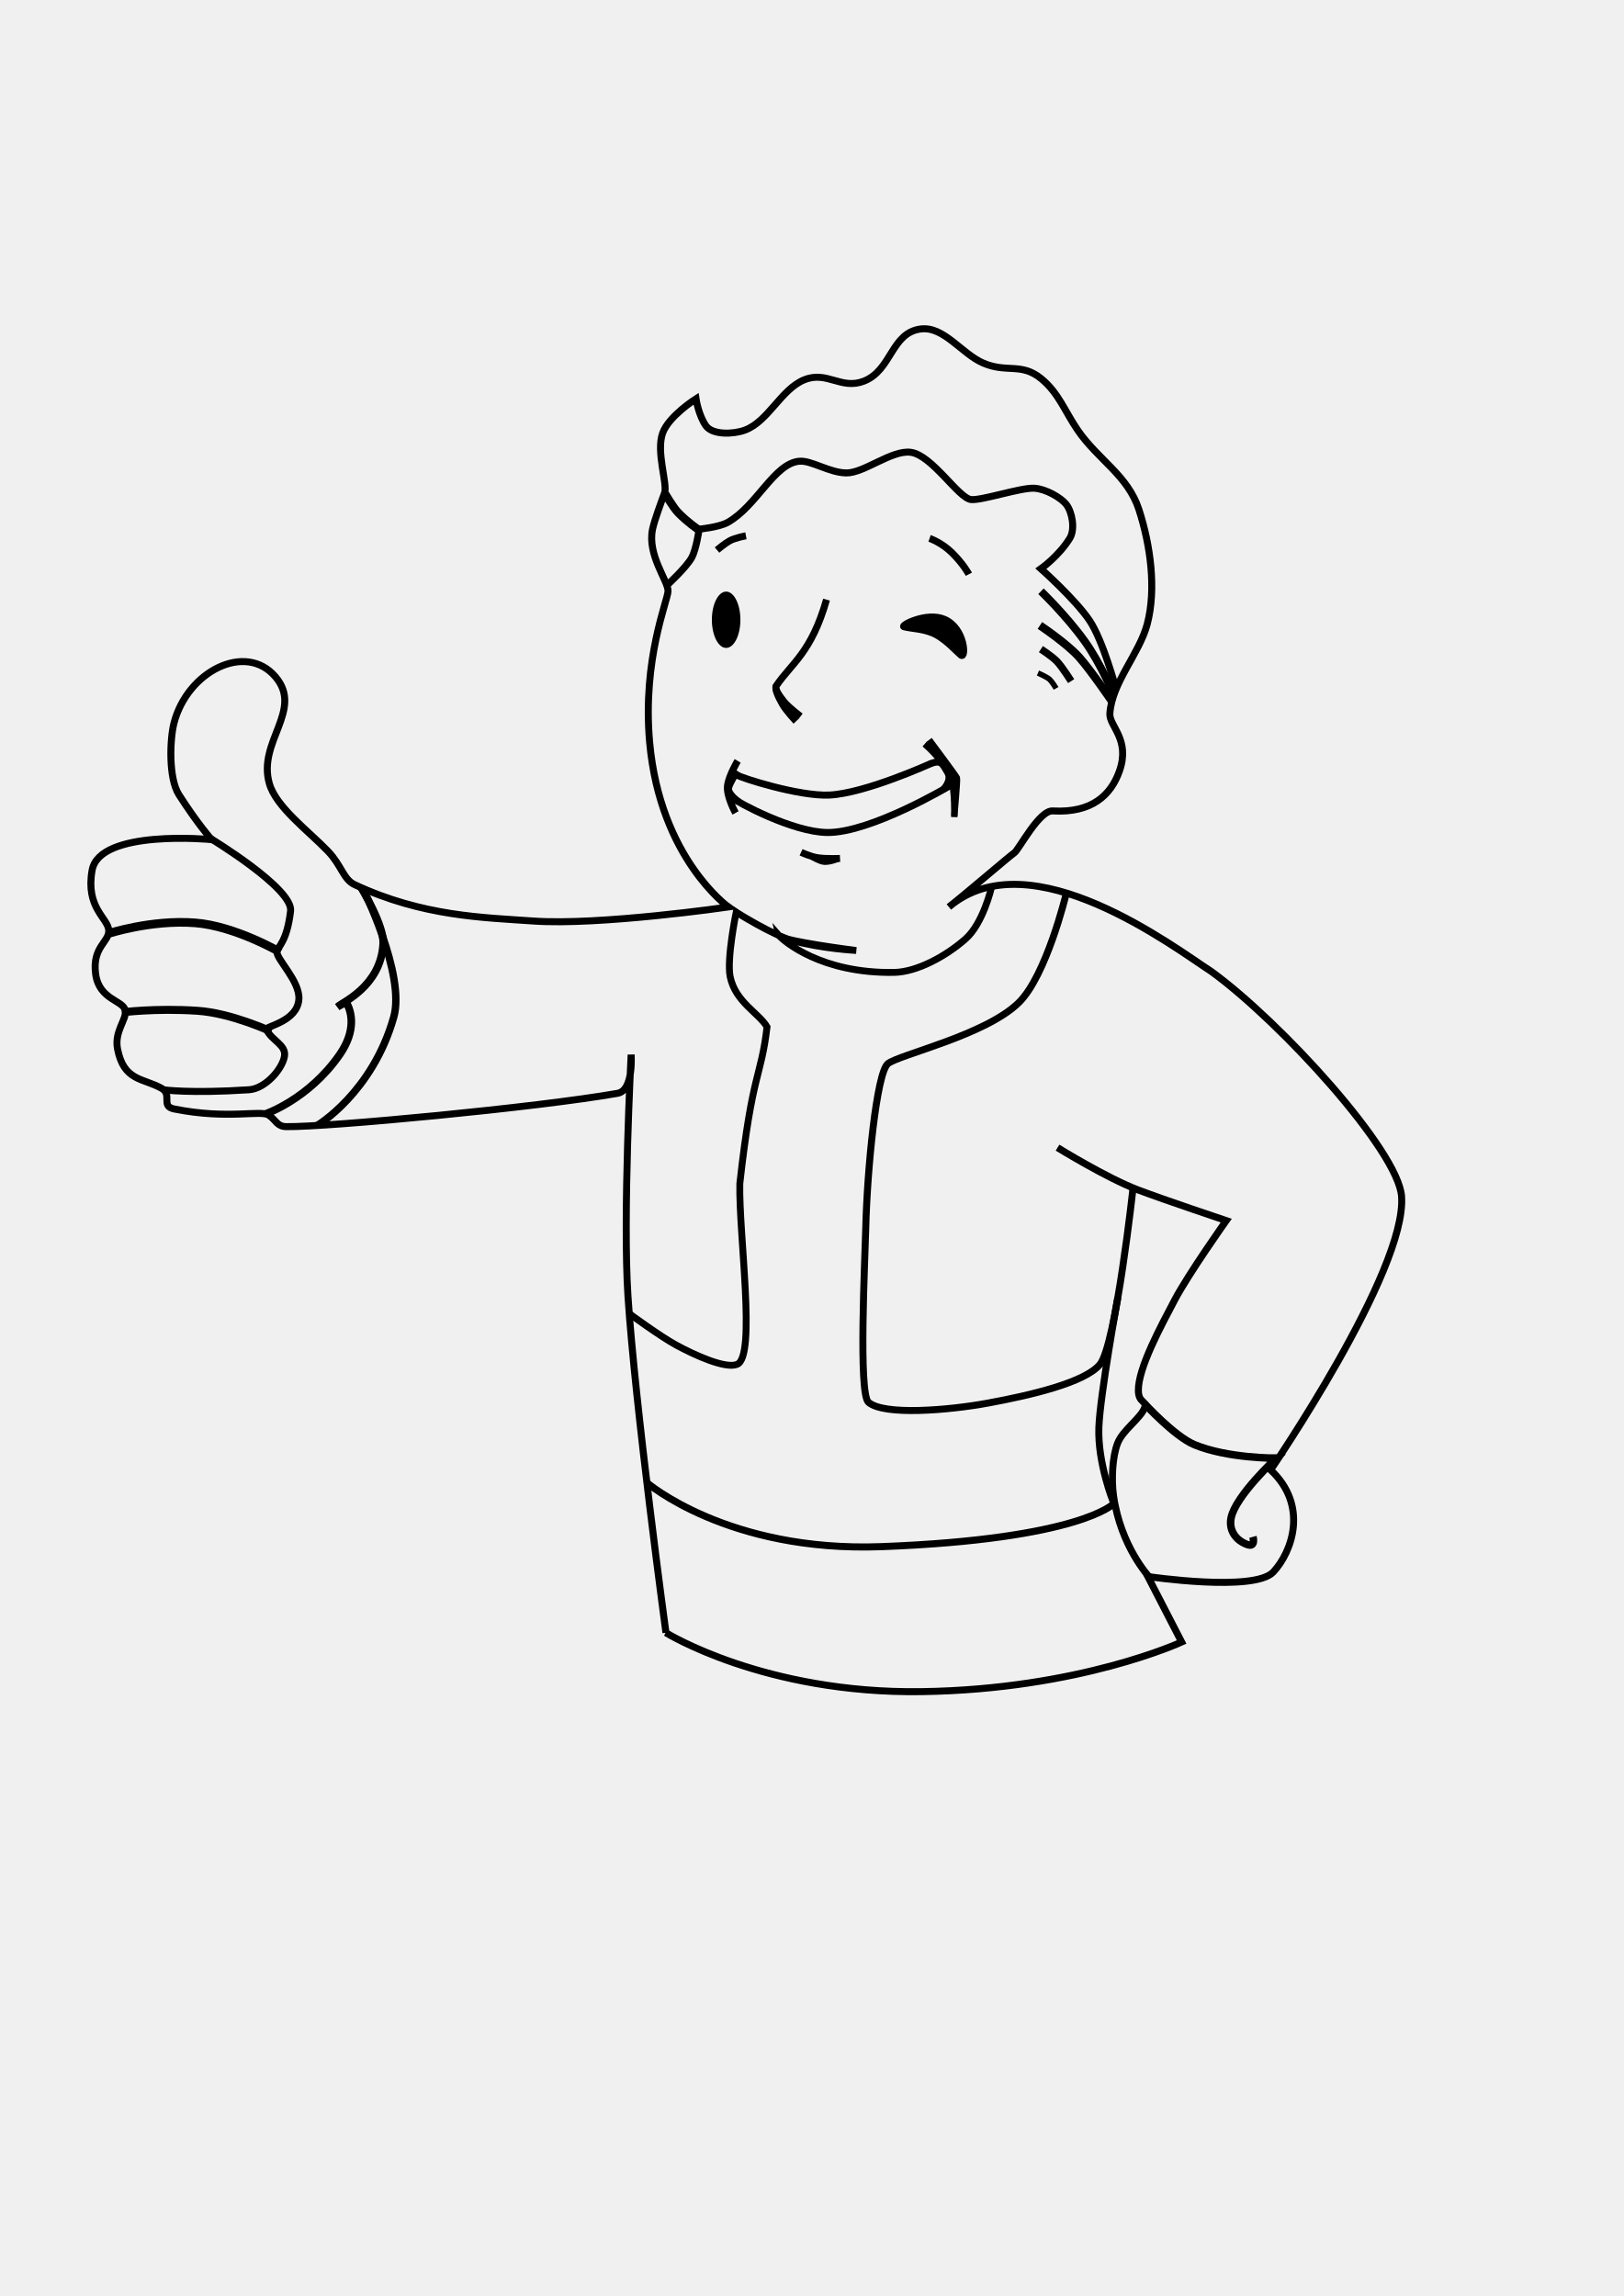
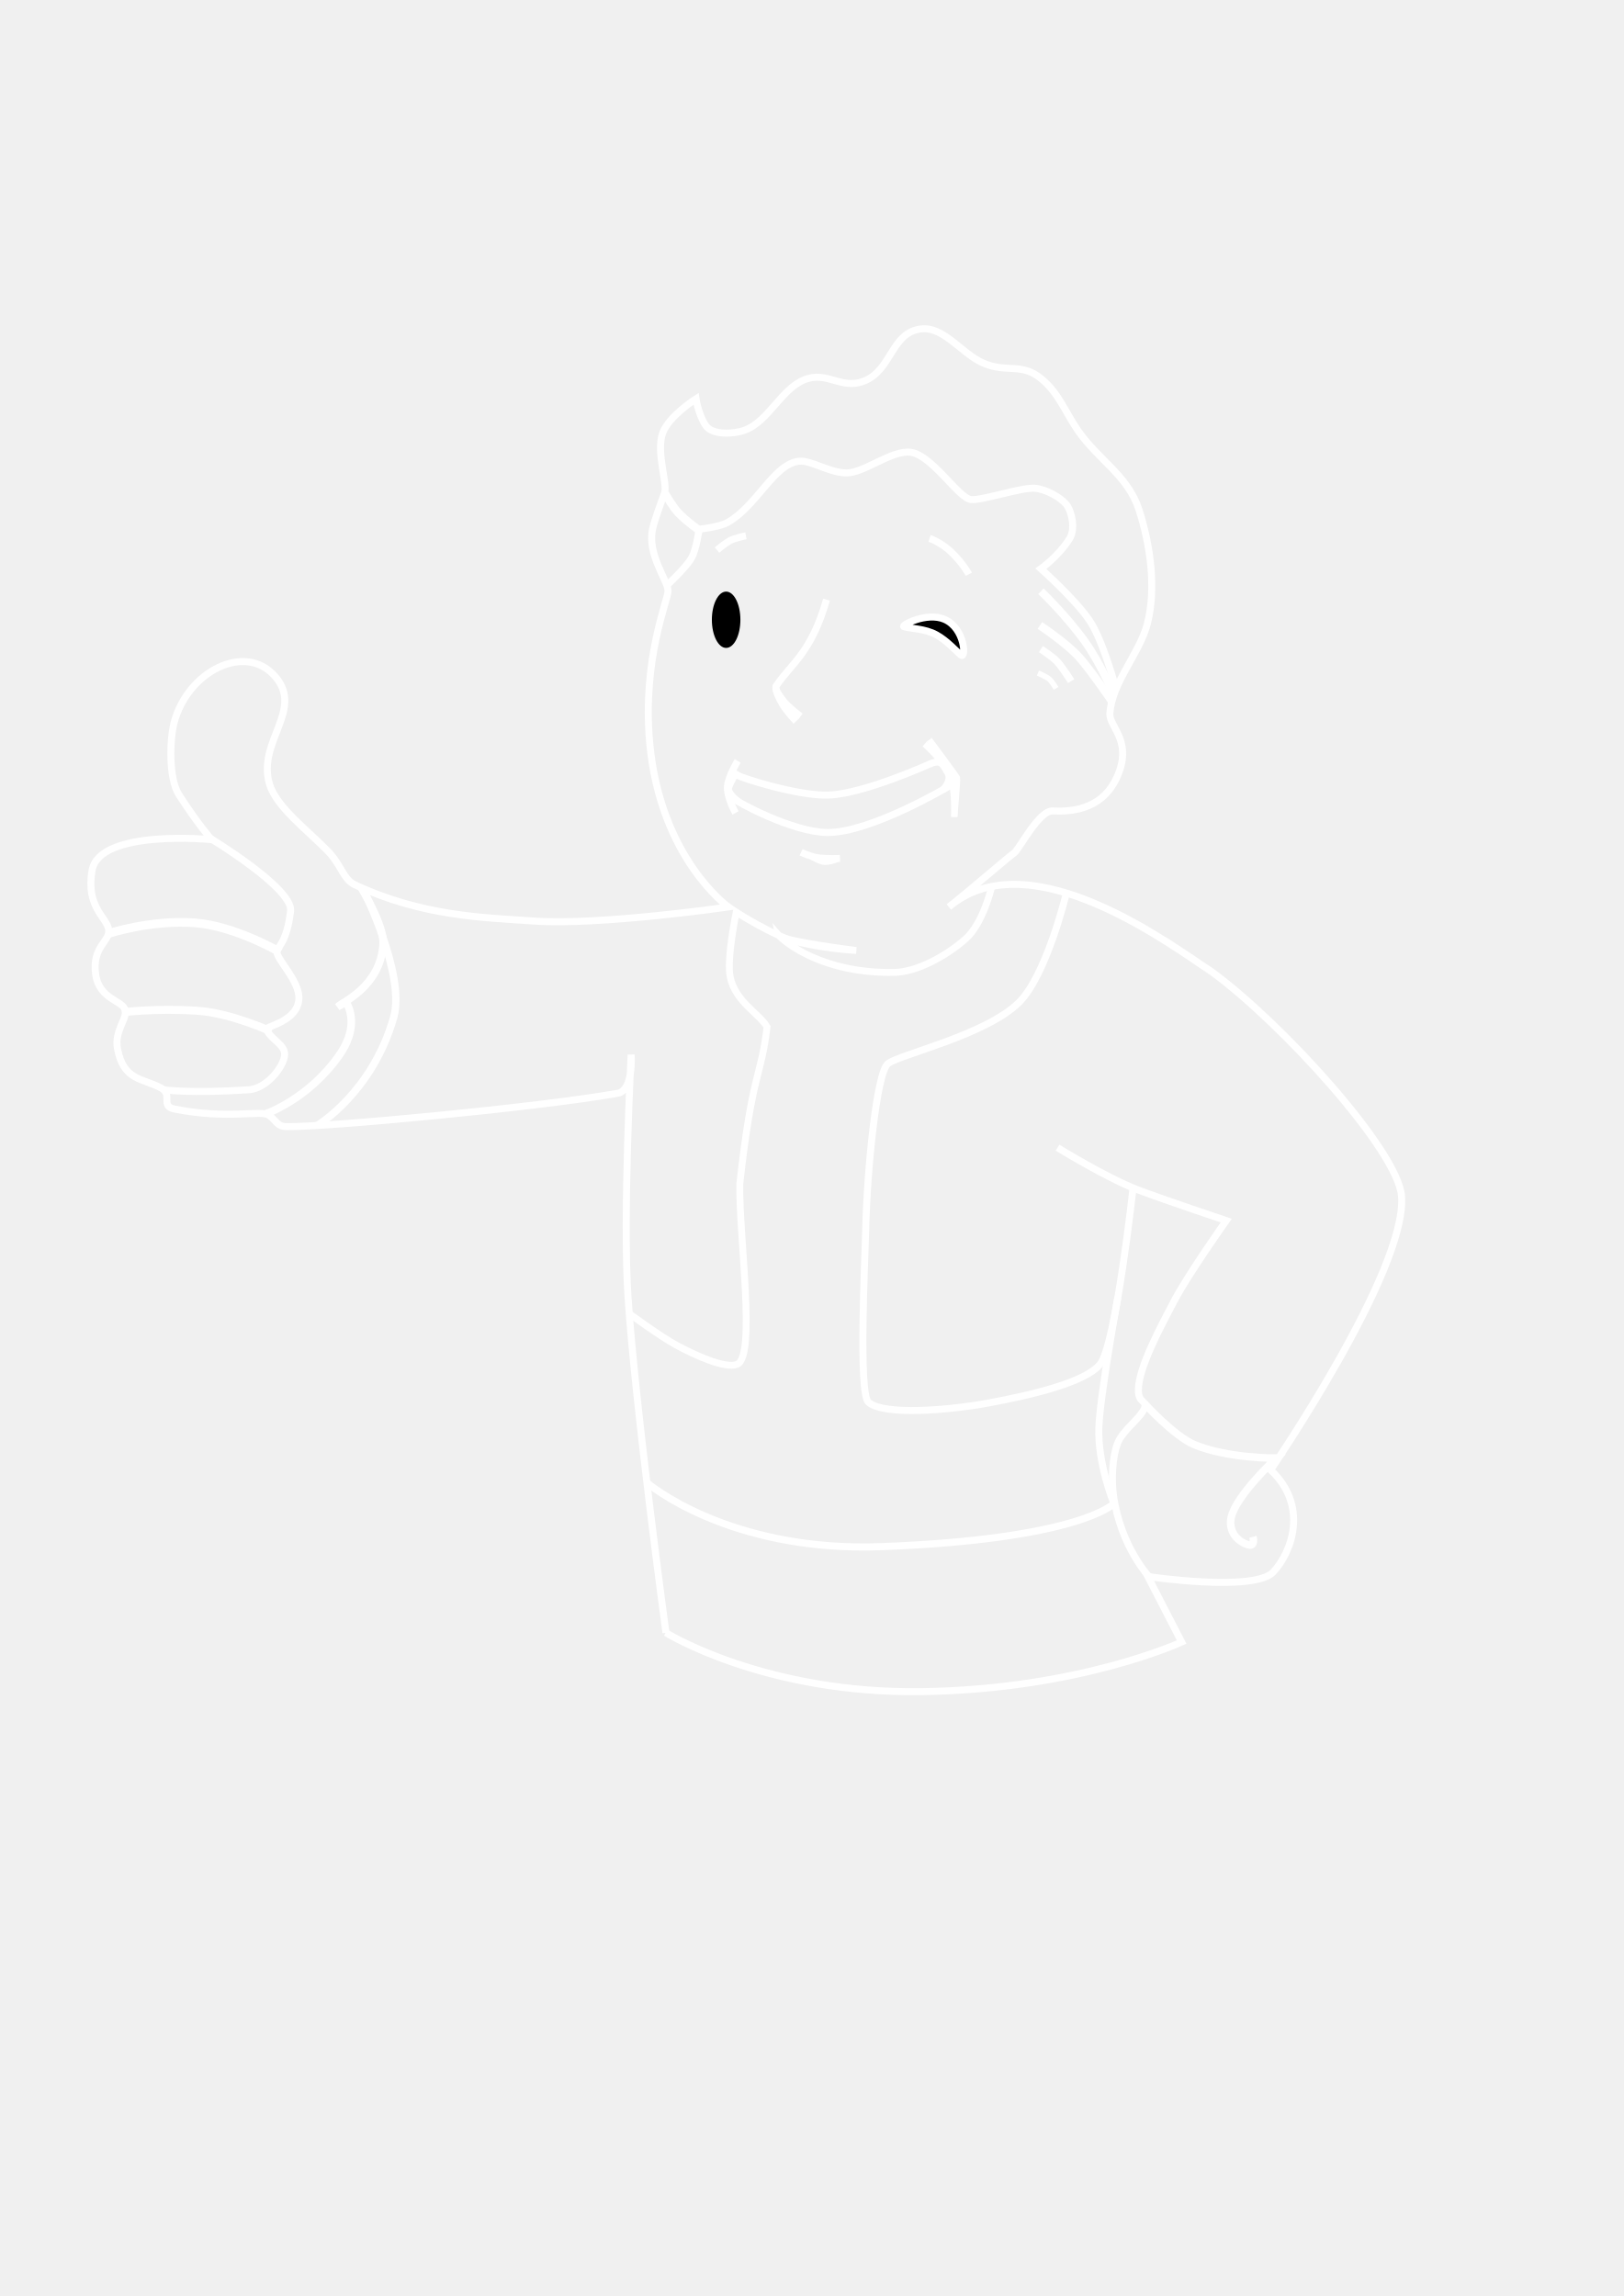
<svg xmlns="http://www.w3.org/2000/svg" width="210mm" height="297mm" id="svg2" version="1.1">
  <defs id="defs4" />
  <g id="layer1">
    <g id="g5186" transform="matrix(3.422774,0,0,3.422774,-611.2885,-672.3525)">
-       <path id="path2996" d="m 273.702,429.655 c 0,0 -4.393,-32.332 -5.425,-48.064 -0.752,-11.469 0.453,-34.503 0.453,-34.503 0,0 0.376,5.107 -1.935,5.513 -11.509,2.025 -41.285,4.83 -47.295,4.761 -1.344,-0.015 -1.407,-0.843 -2.5,-1.625 -1.139,-0.815 -5.763,0.653 -13.523,-0.896 -2.023,-0.404 -0.16,-2.047 -1.852,-2.979 -2.632,-1.45 -5.373,-1.009 -6.25,-5.625 -0.461,-2.427 1.256,-4.125 1.125,-5.375 -0.164,-1.572 -3.75,-1.511 -4.25,-5.312 -0.512,-3.894 2,-4.585 1.875,-6.25 -0.132,-1.752 -3.338,-3.202 -2.375,-8.562 1.066,-5.935 17.062,-4.375 17.062,-4.375 0,0 -1.966,-2.201 -4.664,-6.415 -1.508,-2.355 -1.296,-7.924 -0.711,-10.21 1.893,-7.399 10.236,-11.645 14.5,-6.625 4.045,4.761 -2.602,9.246 -0.875,15.25 0.967,3.363 5.541,6.717 8.358,9.644 1.96,2.037 2.196,4.03 3.83,4.794 9.724,4.544 18.417,4.689 25.5,5.19 9.417,0.666 27.875,-2.003 27.875,-2.003 0,0 -9.754,-6.954 -11.25,-23.5 -1.073,-11.867 2.604,-20.306 2.625,-21.625 0.023,-1.468 -3.013,-5.165 -2.204,-8.879 0.277,-1.272 1.251,-3.901 1.704,-5.121 0.475,-1.278 -1.255,-5.888 -0.263,-8.588 0.895,-2.436 4.757,-4.879 4.757,-4.879 0,0 0.339,2.279 1.386,3.821 0.955,1.406 4.028,1.246 5.619,0.646 3.338,-1.257 5.143,-5.825 8.445,-7.174 3.273,-1.338 5.268,1.476 8.555,0.174 3.969,-1.572 3.854,-6.899 8.088,-7.437 3.307,-0.42 5.829,3.517 8.884,4.851 3.415,1.491 5.474,-0.107 8.348,2.265 2.483,2.049 3.36,4.666 5.179,7.321 2.935,4.282 7.16,6.446 8.76,11.384 1.643,5.07 2.497,11.311 1.184,16.313 -1.119,4.263 -5.054,8.361 -5.344,12.803 -0.116,1.78 2.947,3.67 1.383,8.16 -1.221,3.506 -3.964,6.04 -9.472,5.747 -1.967,-0.245 -4.889,5.531 -5.556,5.982 -0.656,0.443 -6.81,5.745 -9.339,7.727 11.674,-9.913 32.323,5.892 37.5,9.237 9.94,7.232 26.683,25.589 27.146,32.121 0.755,10.648 -18.704,39.055 -18.704,39.055 5.436,5.084 3.094,11.678 0.381,14.586 -2.713,2.908 -17.912,0.646 -17.912,0.646 l 4.823,9.354 c 0,0 -14.565,6.759 -37.086,7.088 -22.521,0.33 -36.563,-8.412 -36.563,-8.412 z" style="fill:none;stroke:#000000;stroke-width:1px;stroke-linecap:butt;stroke-linejoin:miter;stroke-opacity:1" />
-       <path id="path3019" d="m 329.625,360.362 c 0,0 7.016,4.339 11.513,6.043 3.808,1.443 12.582,4.378 12.582,4.378 0,0 -5.346,7.538 -7.354,11.318 -1.967,3.754 -5.234,9.732 -5.196,12.964 0.021,1.807 1.215,1.39 0.911,2.4 -0.534,1.533 -3.103,3.18 -3.862,5.084 -0.783,1.964 -0.915,5.297 -0.594,7.562 1.023,7.219 5.073,11.543 5.073,11.543" style="fill:none;stroke:#000000;stroke-width:1px;stroke-linecap:butt;stroke-linejoin:miter;stroke-opacity:1" />
-       <path id="path3021" d="m 270.959,408.204 c 0,0 11.581,9.987 33.54,9.151 28.328,-1.078 33.12,-6.115 33.12,-6.115" style="fill:none;stroke:#000000;stroke-width:1.015px;stroke-linecap:butt;stroke-linejoin:miter;stroke-opacity:1" />
-       <path id="path3023" d="m 268.344,383.986 c 0,0 4.493,3.31 6.81,4.571 2.677,1.457 7.061,3.447 8.72,2.754 2.747,-1.147 0.227,-18.457 0.376,-25.804 1.8,-16.129 3.03,-15.067 3.889,-22.391 -1.14,-1.958 -4.535,-3.56 -5.27,-7.184 -0.512,-2.527 0.863,-9.204 0.863,-9.204 0,0 5.138,3.248 8.045,4.056 4.24,1.177 9.101,1.415 9.101,1.415 0,0 -10.946,-1.369 -11.12,-2.213 0.809,0.927 6.17,5.515 16.511,5.348 3.285,-0.053 7.45,-2.336 10.225,-4.79 2.498,-2.208 3.674,-7.265 3.674,-7.265" style="fill:none;stroke:#000000;stroke-width:0.981px;stroke-linecap:butt;stroke-linejoin:miter;stroke-opacity:1" />
-       <path id="path3025" d="m 330.8,324.332 c 0,0 -2.768,11.404 -6.675,15.28 -4.731,4.693 -17.117,7.445 -18.729,8.759 -1.605,1.308 -2.967,15.156 -3.162,23.554 -0.103,4.456 -1.068,23.554 0.391,24.812 2.22,1.916 11.416,1.149 17.073,0.11 5.956,-1.094 13.886,-2.921 16,-5.545 2.27,-2.818 4.735,-25.381 4.735,-25.381" style="fill:none;stroke:#000000;stroke-width:1px;stroke-linecap:butt;stroke-linejoin:miter;stroke-opacity:1" />
-       <path id="path3027" d="m 342.016,396.894 c 0,0 4.308,4.717 7.167,5.899 4.793,1.983 11.677,1.92 11.677,1.92 0,0 -5.821,5.39 -6.448,8.535 -0.35,1.754 0.65,3.218 2.336,3.812 1.208,0.425 0.787,-1.109 0.787,-1.109" style="fill:none;stroke:#000000;stroke-width:1.072px;stroke-linecap:butt;stroke-linejoin:miter;stroke-opacity:1" />
-       <path id="path3797" d="m 230.367,323.264 c 0,0 6.182,12.359 4.459,18.454 -3.052,10.794 -10.916,15.467 -10.916,15.467" style="fill:none;stroke:#000000;stroke-width:1.053px;stroke-linecap:butt;stroke-linejoin:miter;stroke-opacity:1" />
-       <path id="path3799" d="m 216.517,355.545 c 0,0 6.15,-2.085 10.575,-8.453 2.436,-3.506 1.665,-6.112 1.071,-7.278 -0.181,-0.354 -1.19,0.352 -1.322,0.414 0.545,-0.597 6.121,-2.844 6.478,-8.97 0.155,-2.654 -3.183,-8.104 -3.183,-8.104" style="fill:none;stroke:#000000;stroke-width:1.089px;stroke-linecap:butt;stroke-linejoin:miter;stroke-opacity:1" />
-       <path id="path3801" d="m 201.905,352.093 c 0,0 3.778,0.555 12.25,0 2.305,-0.151 4.725,-2.902 5.062,-4.75 0.307,-1.683 -1.902,-2.297 -2.562,-3.875 -0.189,-0.451 4.446,-1.088 4.625,-4.344 0.141,-2.576 -3.271,-5.743 -3.125,-6.75 0.118,-0.809 1.402,-1.307 1.938,-5.812 0.385,-3.236 -11.562,-10.438 -11.562,-10.438" style="fill:none;stroke:#000000;stroke-width:1px;stroke-linecap:butt;stroke-linejoin:miter;stroke-opacity:1" />
-       <path id="path3803" d="m 196.008,341.041 c 0,0 4.735,-0.625 10.768,-0.229 4.882,0.32 10.568,2.98 10.568,2.98" style="fill:none;stroke:#000000;stroke-width:1.14px;stroke-linecap:butt;stroke-linejoin:miter;stroke-opacity:1" />
-       <path id="path3805" d="m 193.993,329.808 c 0,0 6.149,-2.034 12.444,-1.555 5.755,0.438 12.183,4.208 12.183,4.208" style="fill:none;stroke:#000000;stroke-width:1.235px;stroke-linecap:butt;stroke-linejoin:miter;stroke-opacity:1" />
-       <path id="path3807" d="m 337.935,294.673 c 0,0 -1.821,-6.773 -3.75,-9.625 -2.048,-3.028 -6.938,-7.375 -6.938,-7.375 0,0 2.545,-1.794 4.125,-4.344 0.81,-1.307 0.338,-3.779 -0.5,-4.844 -0.747,-0.949 -2.906,-2.218 -4.562,-2.312 -1.939,-0.111 -7.513,1.782 -9.037,1.616 -1.796,-0.196 -5.553,-6.324 -8.596,-6.747 -2.718,-0.378 -6.687,2.985 -9.229,2.946 -2.432,-0.037 -4.994,-1.823 -6.698,-1.673 -3.609,0.318 -6.065,6.406 -10.235,8.74 -1.237,0.692 -4.073,0.965 -4.073,0.965 0,0 -0.404,2.881 -1.069,4.078 -0.776,1.395 -3.385,3.801 -3.385,3.801" style="fill:none;stroke:#000000;stroke-width:1px;stroke-linecap:butt;stroke-linejoin:miter;stroke-opacity:1" />
-       <path id="path3809" d="m 296.636,282.085 c -2.181,7.617 -4.99,9.075 -7.164,12.29 -0.297,0.439 0.415,1.424 1.06,2.247 0.659,0.841 2.392,2.14 2.392,2.14" style="fill:none;stroke:#000000;stroke-width:1px;stroke-linecap:butt;stroke-linejoin:miter;stroke-opacity:1" />
-       <path id="path3811" d="m 326.829,292.566 c 0,0 1.288,0.568 1.638,0.892 0.428,0.398 0.952,1.301 0.952,1.301" style="fill:none;stroke:#000000;stroke-width:0.783px;stroke-linecap:butt;stroke-linejoin:miter;stroke-opacity:1" />
-       <path id="path3813" d="m 327.25,289.154 c 0,0 1.654,1.069 2.314,1.777 0.758,0.812 2.006,2.794 2.006,2.794" style="fill:none;stroke:#000000;stroke-width:1.047px;stroke-linecap:butt;stroke-linejoin:miter;stroke-opacity:1" />
-       <path id="path3815" d="m 327.109,285.776 c 0,0 3.874,2.579 5.635,4.568 1.66,1.875 4.733,6.376 4.733,6.376" style="fill:none;stroke:#000000;stroke-width:1.162px;stroke-linecap:butt;stroke-linejoin:miter;stroke-opacity:1" />
-       <path id="path3817" d="m 327.259,280.891 c 0,0 3.613,3.456 6.261,7.154 2.314,3.233 4.15,7.658 4.15,7.658" style="fill:none;stroke:#000000;stroke-width:1.114px;stroke-linecap:butt;stroke-linejoin:miter;stroke-opacity:1" />
-       <path id="path3819" d="m 311.35,273.335 c 0,0 1.719,0.591 3.185,2.036 1.691,1.667 2.427,3.09 2.427,3.09" style="fill:none;stroke:#000000;stroke-width:1px;stroke-linecap:butt;stroke-linejoin:miter;stroke-opacity:1" />
-       <path id="path3821" d="m 280.994,275.001 c 0,0 1.067,-0.906 1.795,-1.314 0.785,-0.44 2.337,-0.719 2.337,-0.719" style="fill:none;stroke:#000000;stroke-width:1px;stroke-linecap:butt;stroke-linejoin:miter;stroke-opacity:1" />
-       <path id="path3823" d="m 293,318.175 c 0,0 1.368,0.633 2.375,0.781 1.294,0.191 3.188,0.094 3.188,0.094" style="fill:none;stroke:#000000;stroke-width:1px;stroke-linecap:butt;stroke-linejoin:miter;stroke-opacity:1" />
-       <path transform="matrix(0.8232233,0,0,1.011785,-107.496,-3.46275)" d="m 475.971,285.063 c 0,2.197 -1.108,3.977 -2.475,3.977 -1.367,0 -2.475,-1.781 -2.475,-3.977 0,-2.197 1.108,-3.977 2.475,-3.977 1.367,0 2.475,1.781 2.475,3.977 z" id="path3827" style="fill:#000000;fill-opacity:1;fill-rule:nonzero;stroke:#000000;stroke-width:0;stroke-linecap:butt;stroke-miterlimit:4;stroke-opacity:0.992;stroke-dasharray:none;stroke-dashoffset:0" />
-       <path id="path3829" d="m 307.681,285.95 c -0.515,-0.154 3.244,-2.157 5.8,-1.05 2.972,1.287 3.114,5.755 2.344,5.107 -0.663,-0.557 -1.971,-2.049 -3.496,-2.891 -1.656,-0.914 -3.627,-0.86 -4.648,-1.166 z" style="fill:#000000;fill-opacity:1;stroke:#000000;stroke-width:1px;stroke-linecap:butt;stroke-linejoin:miter;stroke-opacity:1" />
-       <path id="path3831" d="m 273.572,266.931 c 0,0 1.147,1.992 1.899,2.757 1.391,1.417 2.771,2.324 2.771,2.324" style="fill:none;stroke:#000000;stroke-width:1.173px;stroke-linecap:butt;stroke-linejoin:miter;stroke-opacity:1" />
-       <path style="fill:none;stroke:#000000;stroke-width:0.904px;stroke-linecap:butt;stroke-linejoin:miter;stroke-opacity:1" d="m 294.688,318.869 c 0,0 1.018,0.62 1.646,0.653 0.807,0.043 1.844,-0.394 1.844,-0.394" id="path5152" />
+       <path id="path2996" d="m 273.702,429.655 c 0,0 -4.393,-32.332 -5.425,-48.064 -0.752,-11.469 0.453,-34.503 0.453,-34.503 0,0 0.376,5.107 -1.935,5.513 -11.509,2.025 -41.285,4.83 -47.295,4.761 -1.344,-0.015 -1.407,-0.843 -2.5,-1.625 -1.139,-0.815 -5.763,0.653 -13.523,-0.896 -2.023,-0.404 -0.16,-2.047 -1.852,-2.979 -2.632,-1.45 -5.373,-1.009 -6.25,-5.625 -0.461,-2.427 1.256,-4.125 1.125,-5.375 -0.164,-1.572 -3.75,-1.511 -4.25,-5.312 -0.512,-3.894 2,-4.585 1.875,-6.25 -0.132,-1.752 -3.338,-3.202 -2.375,-8.562 1.066,-5.935 17.062,-4.375 17.062,-4.375 0,0 -1.966,-2.201 -4.664,-6.415 -1.508,-2.355 -1.296,-7.924 -0.711,-10.21 1.893,-7.399 10.236,-11.645 14.5,-6.625 4.045,4.761 -2.602,9.246 -0.875,15.25 0.967,3.363 5.541,6.717 8.358,9.644 1.96,2.037 2.196,4.03 3.83,4.794 9.724,4.544 18.417,4.689 25.5,5.19 9.417,0.666 27.875,-2.003 27.875,-2.003 0,0 -9.754,-6.954 -11.25,-23.5 -1.073,-11.867 2.604,-20.306 2.625,-21.625 0.023,-1.468 -3.013,-5.165 -2.204,-8.879 0.277,-1.272 1.251,-3.901 1.704,-5.121 0.475,-1.278 -1.255,-5.888 -0.263,-8.588 0.895,-2.436 4.757,-4.879 4.757,-4.879 0,0 0.339,2.279 1.386,3.821 0.955,1.406 4.028,1.246 5.619,0.646 3.338,-1.257 5.143,-5.825 8.445,-7.174 3.273,-1.338 5.268,1.476 8.555,0.174 3.969,-1.572 3.854,-6.899 8.088,-7.437 3.307,-0.42 5.829,3.517 8.884,4.851 3.415,1.491 5.474,-0.107 8.348,2.265 2.483,2.049 3.36,4.666 5.179,7.321 2.935,4.282 7.16,6.446 8.76,11.384 1.643,5.07 2.497,11.311 1.184,16.313 -1.119,4.263 -5.054,8.361 -5.344,12.803 -0.116,1.78 2.947,3.67 1.383,8.16 -1.221,3.506 -3.964,6.04 -9.472,5.747 -1.967,-0.245 -4.889,5.531 -5.556,5.982 -0.656,0.443 -6.81,5.745 -9.339,7.727 11.674,-9.913 32.323,5.892 37.5,9.237 9.94,7.232 26.683,25.589 27.146,32.121 0.755,10.648 -18.704,39.055 -18.704,39.055 5.436,5.084 3.094,11.678 0.381,14.586 -2.713,2.908 -17.912,0.646 -17.912,0.646 l 4.823,9.354 c 0,0 -14.565,6.759 -37.086,7.088 -22.521,0.33 -36.563,-8.412 -36.563,-8.412 z" style="fill:none;stroke:#FFFFFF;stroke-width:1px;stroke-linecap:butt;stroke-linejoin:miter;stroke-opacity:1" />
+       <path id="path3019" d="m 329.625,360.362 c 0,0 7.016,4.339 11.513,6.043 3.808,1.443 12.582,4.378 12.582,4.378 0,0 -5.346,7.538 -7.354,11.318 -1.967,3.754 -5.234,9.732 -5.196,12.964 0.021,1.807 1.215,1.39 0.911,2.4 -0.534,1.533 -3.103,3.18 -3.862,5.084 -0.783,1.964 -0.915,5.297 -0.594,7.562 1.023,7.219 5.073,11.543 5.073,11.543" style="fill:none;stroke:#FFFFFF;stroke-width:1px;stroke-linecap:butt;stroke-linejoin:miter;stroke-opacity:1" />
+       <path id="path3021" d="m 270.959,408.204 c 0,0 11.581,9.987 33.54,9.151 28.328,-1.078 33.12,-6.115 33.12,-6.115" style="fill:none;stroke:#FFFFFF;stroke-width:1.015px;stroke-linecap:butt;stroke-linejoin:miter;stroke-opacity:1" />
+       <path id="path3023" d="m 268.344,383.986 c 0,0 4.493,3.31 6.81,4.571 2.677,1.457 7.061,3.447 8.72,2.754 2.747,-1.147 0.227,-18.457 0.376,-25.804 1.8,-16.129 3.03,-15.067 3.889,-22.391 -1.14,-1.958 -4.535,-3.56 -5.27,-7.184 -0.512,-2.527 0.863,-9.204 0.863,-9.204 0,0 5.138,3.248 8.045,4.056 4.24,1.177 9.101,1.415 9.101,1.415 0,0 -10.946,-1.369 -11.12,-2.213 0.809,0.927 6.17,5.515 16.511,5.348 3.285,-0.053 7.45,-2.336 10.225,-4.79 2.498,-2.208 3.674,-7.265 3.674,-7.265" style="fill:none;stroke:#FFFFFF;stroke-width:0.981px;stroke-linecap:butt;stroke-linejoin:miter;stroke-opacity:1" />
+       <path id="path3025" d="m 330.8,324.332 c 0,0 -2.768,11.404 -6.675,15.28 -4.731,4.693 -17.117,7.445 -18.729,8.759 -1.605,1.308 -2.967,15.156 -3.162,23.554 -0.103,4.456 -1.068,23.554 0.391,24.812 2.22,1.916 11.416,1.149 17.073,0.11 5.956,-1.094 13.886,-2.921 16,-5.545 2.27,-2.818 4.735,-25.381 4.735,-25.381" style="fill:none;stroke:#FFFFFF;stroke-width:1px;stroke-linecap:butt;stroke-linejoin:miter;stroke-opacity:1" />
+       <path id="path3027" d="m 342.016,396.894 c 0,0 4.308,4.717 7.167,5.899 4.793,1.983 11.677,1.92 11.677,1.92 0,0 -5.821,5.39 -6.448,8.535 -0.35,1.754 0.65,3.218 2.336,3.812 1.208,0.425 0.787,-1.109 0.787,-1.109" style="fill:none;stroke:#FFFFFF;stroke-width:1.072px;stroke-linecap:butt;stroke-linejoin:miter;stroke-opacity:1" />
+       <path id="path3797" d="m 230.367,323.264 c 0,0 6.182,12.359 4.459,18.454 -3.052,10.794 -10.916,15.467 -10.916,15.467" style="fill:none;stroke:#FFFFFF;stroke-width:1.053px;stroke-linecap:butt;stroke-linejoin:miter;stroke-opacity:1" />
+       <path id="path3799" d="m 216.517,355.545 c 0,0 6.15,-2.085 10.575,-8.453 2.436,-3.506 1.665,-6.112 1.071,-7.278 -0.181,-0.354 -1.19,0.352 -1.322,0.414 0.545,-0.597 6.121,-2.844 6.478,-8.97 0.155,-2.654 -3.183,-8.104 -3.183,-8.104" style="fill:none;stroke:#FFFFFF;stroke-width:1.089px;stroke-linecap:butt;stroke-linejoin:miter;stroke-opacity:1" />
+       <path id="path3801" d="m 201.905,352.093 c 0,0 3.778,0.555 12.25,0 2.305,-0.151 4.725,-2.902 5.062,-4.75 0.307,-1.683 -1.902,-2.297 -2.562,-3.875 -0.189,-0.451 4.446,-1.088 4.625,-4.344 0.141,-2.576 -3.271,-5.743 -3.125,-6.75 0.118,-0.809 1.402,-1.307 1.938,-5.812 0.385,-3.236 -11.562,-10.438 -11.562,-10.438" style="fill:none;stroke:#FFFFFF;stroke-width:1px;stroke-linecap:butt;stroke-linejoin:miter;stroke-opacity:1" />
+       <path id="path3803" d="m 196.008,341.041 c 0,0 4.735,-0.625 10.768,-0.229 4.882,0.32 10.568,2.98 10.568,2.98" style="fill:none;stroke:#FFFFFF;stroke-width:1.14px;stroke-linecap:butt;stroke-linejoin:miter;stroke-opacity:1" />
+       <path id="path3805" d="m 193.993,329.808 c 0,0 6.149,-2.034 12.444,-1.555 5.755,0.438 12.183,4.208 12.183,4.208" style="fill:none;stroke:#FFFFFF;stroke-width:1.235px;stroke-linecap:butt;stroke-linejoin:miter;stroke-opacity:1" />
+       <path id="path3807" d="m 337.935,294.673 c 0,0 -1.821,-6.773 -3.75,-9.625 -2.048,-3.028 -6.938,-7.375 -6.938,-7.375 0,0 2.545,-1.794 4.125,-4.344 0.81,-1.307 0.338,-3.779 -0.5,-4.844 -0.747,-0.949 -2.906,-2.218 -4.562,-2.312 -1.939,-0.111 -7.513,1.782 -9.037,1.616 -1.796,-0.196 -5.553,-6.324 -8.596,-6.747 -2.718,-0.378 -6.687,2.985 -9.229,2.946 -2.432,-0.037 -4.994,-1.823 -6.698,-1.673 -3.609,0.318 -6.065,6.406 -10.235,8.74 -1.237,0.692 -4.073,0.965 -4.073,0.965 0,0 -0.404,2.881 -1.069,4.078 -0.776,1.395 -3.385,3.801 -3.385,3.801" style="fill:none;stroke:#FFFFFF;stroke-width:1px;stroke-linecap:butt;stroke-linejoin:miter;stroke-opacity:1" />
+       <path id="path3809" d="m 296.636,282.085 c -2.181,7.617 -4.99,9.075 -7.164,12.29 -0.297,0.439 0.415,1.424 1.06,2.247 0.659,0.841 2.392,2.14 2.392,2.14" style="fill:none;stroke:#FFFFFF;stroke-width:1px;stroke-linecap:butt;stroke-linejoin:miter;stroke-opacity:1" />
+       <path id="path3811" d="m 326.829,292.566 c 0,0 1.288,0.568 1.638,0.892 0.428,0.398 0.952,1.301 0.952,1.301" style="fill:none;stroke:#FFFFFF;stroke-width:0.783px;stroke-linecap:butt;stroke-linejoin:miter;stroke-opacity:1" />
+       <path id="path3813" d="m 327.25,289.154 c 0,0 1.654,1.069 2.314,1.777 0.758,0.812 2.006,2.794 2.006,2.794" style="fill:none;stroke:#FFFFFF;stroke-width:1.047px;stroke-linecap:butt;stroke-linejoin:miter;stroke-opacity:1" />
+       <path id="path3815" d="m 327.109,285.776 c 0,0 3.874,2.579 5.635,4.568 1.66,1.875 4.733,6.376 4.733,6.376" style="fill:none;stroke:#FFFFFF;stroke-width:1.162px;stroke-linecap:butt;stroke-linejoin:miter;stroke-opacity:1" />
+       <path id="path3817" d="m 327.259,280.891 c 0,0 3.613,3.456 6.261,7.154 2.314,3.233 4.15,7.658 4.15,7.658" style="fill:none;stroke:#FFFFFF;stroke-width:1.114px;stroke-linecap:butt;stroke-linejoin:miter;stroke-opacity:1" />
+       <path id="path3819" d="m 311.35,273.335 c 0,0 1.719,0.591 3.185,2.036 1.691,1.667 2.427,3.09 2.427,3.09" style="fill:none;stroke:#FFFFFF;stroke-width:1px;stroke-linecap:butt;stroke-linejoin:miter;stroke-opacity:1" />
+       <path id="path3821" d="m 280.994,275.001 c 0,0 1.067,-0.906 1.795,-1.314 0.785,-0.44 2.337,-0.719 2.337,-0.719" style="fill:none;stroke:#FFFFFF;stroke-width:1px;stroke-linecap:butt;stroke-linejoin:miter;stroke-opacity:1" />
+       <path id="path3823" d="m 293,318.175 c 0,0 1.368,0.633 2.375,0.781 1.294,0.191 3.188,0.094 3.188,0.094" style="fill:none;stroke:#FFFFFF;stroke-width:1px;stroke-linecap:butt;stroke-linejoin:miter;stroke-opacity:1" />
+       <path transform="matrix(0.8232233,0,0,1.011785,-107.496,-3.46275)" d="m 475.971,285.063 c 0,2.197 -1.108,3.977 -2.475,3.977 -1.367,0 -2.475,-1.781 -2.475,-3.977 0,-2.197 1.108,-3.977 2.475,-3.977 1.367,0 2.475,1.781 2.475,3.977 z" id="path3827" style="fill:#000000;fill-opacity:1;fill-rule:nonzero;stroke:#FFFFFF;stroke-width:0;stroke-linecap:butt;stroke-miterlimit:4;stroke-opacity:0.992;stroke-dasharray:none;stroke-dashoffset:0" />
+       <path id="path3829" d="m 307.681,285.95 c -0.515,-0.154 3.244,-2.157 5.8,-1.05 2.972,1.287 3.114,5.755 2.344,5.107 -0.663,-0.557 -1.971,-2.049 -3.496,-2.891 -1.656,-0.914 -3.627,-0.86 -4.648,-1.166 z" style="fill:#000000;fill-opacity:1;stroke:#FFFFFF;stroke-width:1px;stroke-linecap:butt;stroke-linejoin:miter;stroke-opacity:1" />
+       <path id="path3831" d="m 273.572,266.931 c 0,0 1.147,1.992 1.899,2.757 1.391,1.417 2.771,2.324 2.771,2.324" style="fill:none;stroke:#FFFFFF;stroke-width:1.173px;stroke-linecap:butt;stroke-linejoin:miter;stroke-opacity:1" />
+       <path style="fill:none;stroke:#FFFFFF;stroke-width:0.904px;stroke-linecap:butt;stroke-linejoin:miter;stroke-opacity:1" d="m 294.688,318.869 c 0,0 1.018,0.62 1.646,0.653 0.807,0.043 1.844,-0.394 1.844,-0.394" id="path5152" />
      <g transform="translate(-185.9691,2.474874)" id="g5162">
-         <path style="fill:none;stroke:#000000;stroke-width:1px;stroke-linecap:butt;stroke-linejoin:miter;stroke-opacity:1" d="m 469.914,302.642 c 0,0 -1.291,2.147 -1.453,3.557 -0.176,1.532 1.147,3.878 1.147,3.878" id="path5154" />
-         <path style="fill:none;stroke:#000000;stroke-width:0.901px;stroke-linecap:butt;stroke-linejoin:miter;stroke-opacity:1" d="m 496.611,300.238 c 0,0 3.113,2.662 3.829,5.103 0.499,1.703 0.409,5.334 0.409,5.334" id="path5156" />
-         <path style="fill:none;stroke:#000000;stroke-width:1px;stroke-linecap:butt;stroke-linejoin:miter;stroke-opacity:1" d="m 469.077,307.867 c 0.795,0.707 8.708,4.958 13.638,5.006 6.248,0.061 17.563,-6.718 17.563,-6.718" id="path5158" />
-         <path style="fill:none;stroke:#000000;stroke-width:1px;stroke-linecap:butt;stroke-linejoin:miter;stroke-opacity:1" d="m 469.872,304.685 c 0.442,0.354 8.771,3.041 13.129,2.839 5.139,-0.238 14.511,-4.508 14.511,-4.508" id="path5160" />
-         <path id="path5176" d="m 497.389,303.069 c 0,0 0.617,-0.274 1.095,-0.257 0.611,0.022 0.867,0.549 1.418,1.486 0.686,1.165 -0.642,2.453 -0.642,2.453" style="fill:none;stroke:#000000;stroke-width:1;stroke-linecap:butt;stroke-linejoin:miter;stroke-miterlimit:4;stroke-opacity:1;stroke-dasharray:none" />
-         <path id="path5178" d="m 469.867,304.079 c 0,0 -1.059,1.615 -1.248,2.409 -0.206,0.863 1.452,2.012 1.452,2.012" style="fill:none;stroke:#000000;stroke-width:1;stroke-linecap:butt;stroke-linejoin:miter;stroke-miterlimit:4;stroke-opacity:1;stroke-dasharray:none" />
-         <path id="path5180" d="m 497.266,299.633 c 0,0 3.869,5.18 3.969,5.443 0.087,0.228 -0.38,5.44 -0.38,5.44" style="fill:none;stroke:#000000;stroke-width:0.901px;stroke-linecap:butt;stroke-linejoin:miter;stroke-opacity:1" />
+         <path style="fill:none;stroke:#FFFFFF;stroke-width:1px;stroke-linecap:butt;stroke-linejoin:miter;stroke-opacity:1" d="m 469.914,302.642 c 0,0 -1.291,2.147 -1.453,3.557 -0.176,1.532 1.147,3.878 1.147,3.878" id="path5154" />
+         <path style="fill:none;stroke:#FFFFFF;stroke-width:0.901px;stroke-linecap:butt;stroke-linejoin:miter;stroke-opacity:1" d="m 496.611,300.238 c 0,0 3.113,2.662 3.829,5.103 0.499,1.703 0.409,5.334 0.409,5.334" id="path5156" />
+         <path style="fill:none;stroke:#FFFFFF;stroke-width:1px;stroke-linecap:butt;stroke-linejoin:miter;stroke-opacity:1" d="m 469.077,307.867 c 0.795,0.707 8.708,4.958 13.638,5.006 6.248,0.061 17.563,-6.718 17.563,-6.718" id="path5158" />
+         <path style="fill:none;stroke:#FFFFFF;stroke-width:1px;stroke-linecap:butt;stroke-linejoin:miter;stroke-opacity:1" d="m 469.872,304.685 c 0.442,0.354 8.771,3.041 13.129,2.839 5.139,-0.238 14.511,-4.508 14.511,-4.508" id="path5160" />
+         <path id="path5176" d="m 497.389,303.069 c 0,0 0.617,-0.274 1.095,-0.257 0.611,0.022 0.867,0.549 1.418,1.486 0.686,1.165 -0.642,2.453 -0.642,2.453" style="fill:none;stroke:#FFFFFF;stroke-width:1;stroke-linecap:butt;stroke-linejoin:miter;stroke-miterlimit:4;stroke-opacity:1;stroke-dasharray:none" />
+         <path id="path5178" d="m 469.867,304.079 c 0,0 -1.059,1.615 -1.248,2.409 -0.206,0.863 1.452,2.012 1.452,2.012" style="fill:none;stroke:#FFFFFF;stroke-width:1;stroke-linecap:butt;stroke-linejoin:miter;stroke-miterlimit:4;stroke-opacity:1;stroke-dasharray:none" />
+         <path id="path5180" d="m 497.266,299.633 c 0,0 3.869,5.18 3.969,5.443 0.087,0.228 -0.38,5.44 -0.38,5.44" style="fill:none;stroke:#FFFFFF;stroke-width:0.901px;stroke-linecap:butt;stroke-linejoin:miter;stroke-opacity:1" />
      </g>
-       <path id="path5182" d="m 337.57,410.925 c 0,0 -2.22,-5.481 -2.044,-10.566 0.158,-4.582 2.709,-18.574 2.709,-18.574" style="fill:none;stroke:#000000;stroke-width:1px;stroke-linecap:butt;stroke-linejoin:miter;stroke-opacity:1" />
-       <path style="fill:none;stroke:#000000;stroke-width:0.974px;stroke-linecap:butt;stroke-linejoin:miter;stroke-opacity:1" d="m 289.441,294.407 c -0.244,0.506 0.341,1.643 0.872,2.592 0.542,0.97 1.967,2.469 1.967,2.469" id="path5184" />
+       <path id="path5182" d="m 337.57,410.925 c 0,0 -2.22,-5.481 -2.044,-10.566 0.158,-4.582 2.709,-18.574 2.709,-18.574" style="fill:none;stroke:#FFFFFF;stroke-width:1px;stroke-linecap:butt;stroke-linejoin:miter;stroke-opacity:1" />
+       <path style="fill:none;stroke:#FFFFFF;stroke-width:0.974px;stroke-linecap:butt;stroke-linejoin:miter;stroke-opacity:1" d="m 289.441,294.407 c -0.244,0.506 0.341,1.643 0.872,2.592 0.542,0.97 1.967,2.469 1.967,2.469" id="path5184" />
    </g>
    <path style="opacity:0.683;fill:#ffdd55;fill-opacity:1;fill-rule:nonzero;stroke:none" d="" id="path4024" />
    <path style="opacity:0.683;fill:#e9afaf;fill-opacity:1;fill-rule:nonzero;stroke:none" d="" id="path4076" />
    <path style="opacity:0.683;fill:#e9afaf;fill-opacity:1;fill-rule:nonzero;stroke:none" d="" id="path4078" />
    <path style="opacity:0.683;fill:#e9afaf;fill-opacity:1;fill-rule:nonzero;stroke:none" d="" id="path4082" />
    <path style="fill:#ffaa73;fill-opacity:1;fill-rule:nonzero;stroke:#ffaa73;stroke-width:0.884;stroke-linecap:butt;stroke-miterlimit:4;stroke-opacity:1;stroke-dasharray:none;stroke-dashoffset:0" d="" id="path4118" />
  </g>
</svg>
